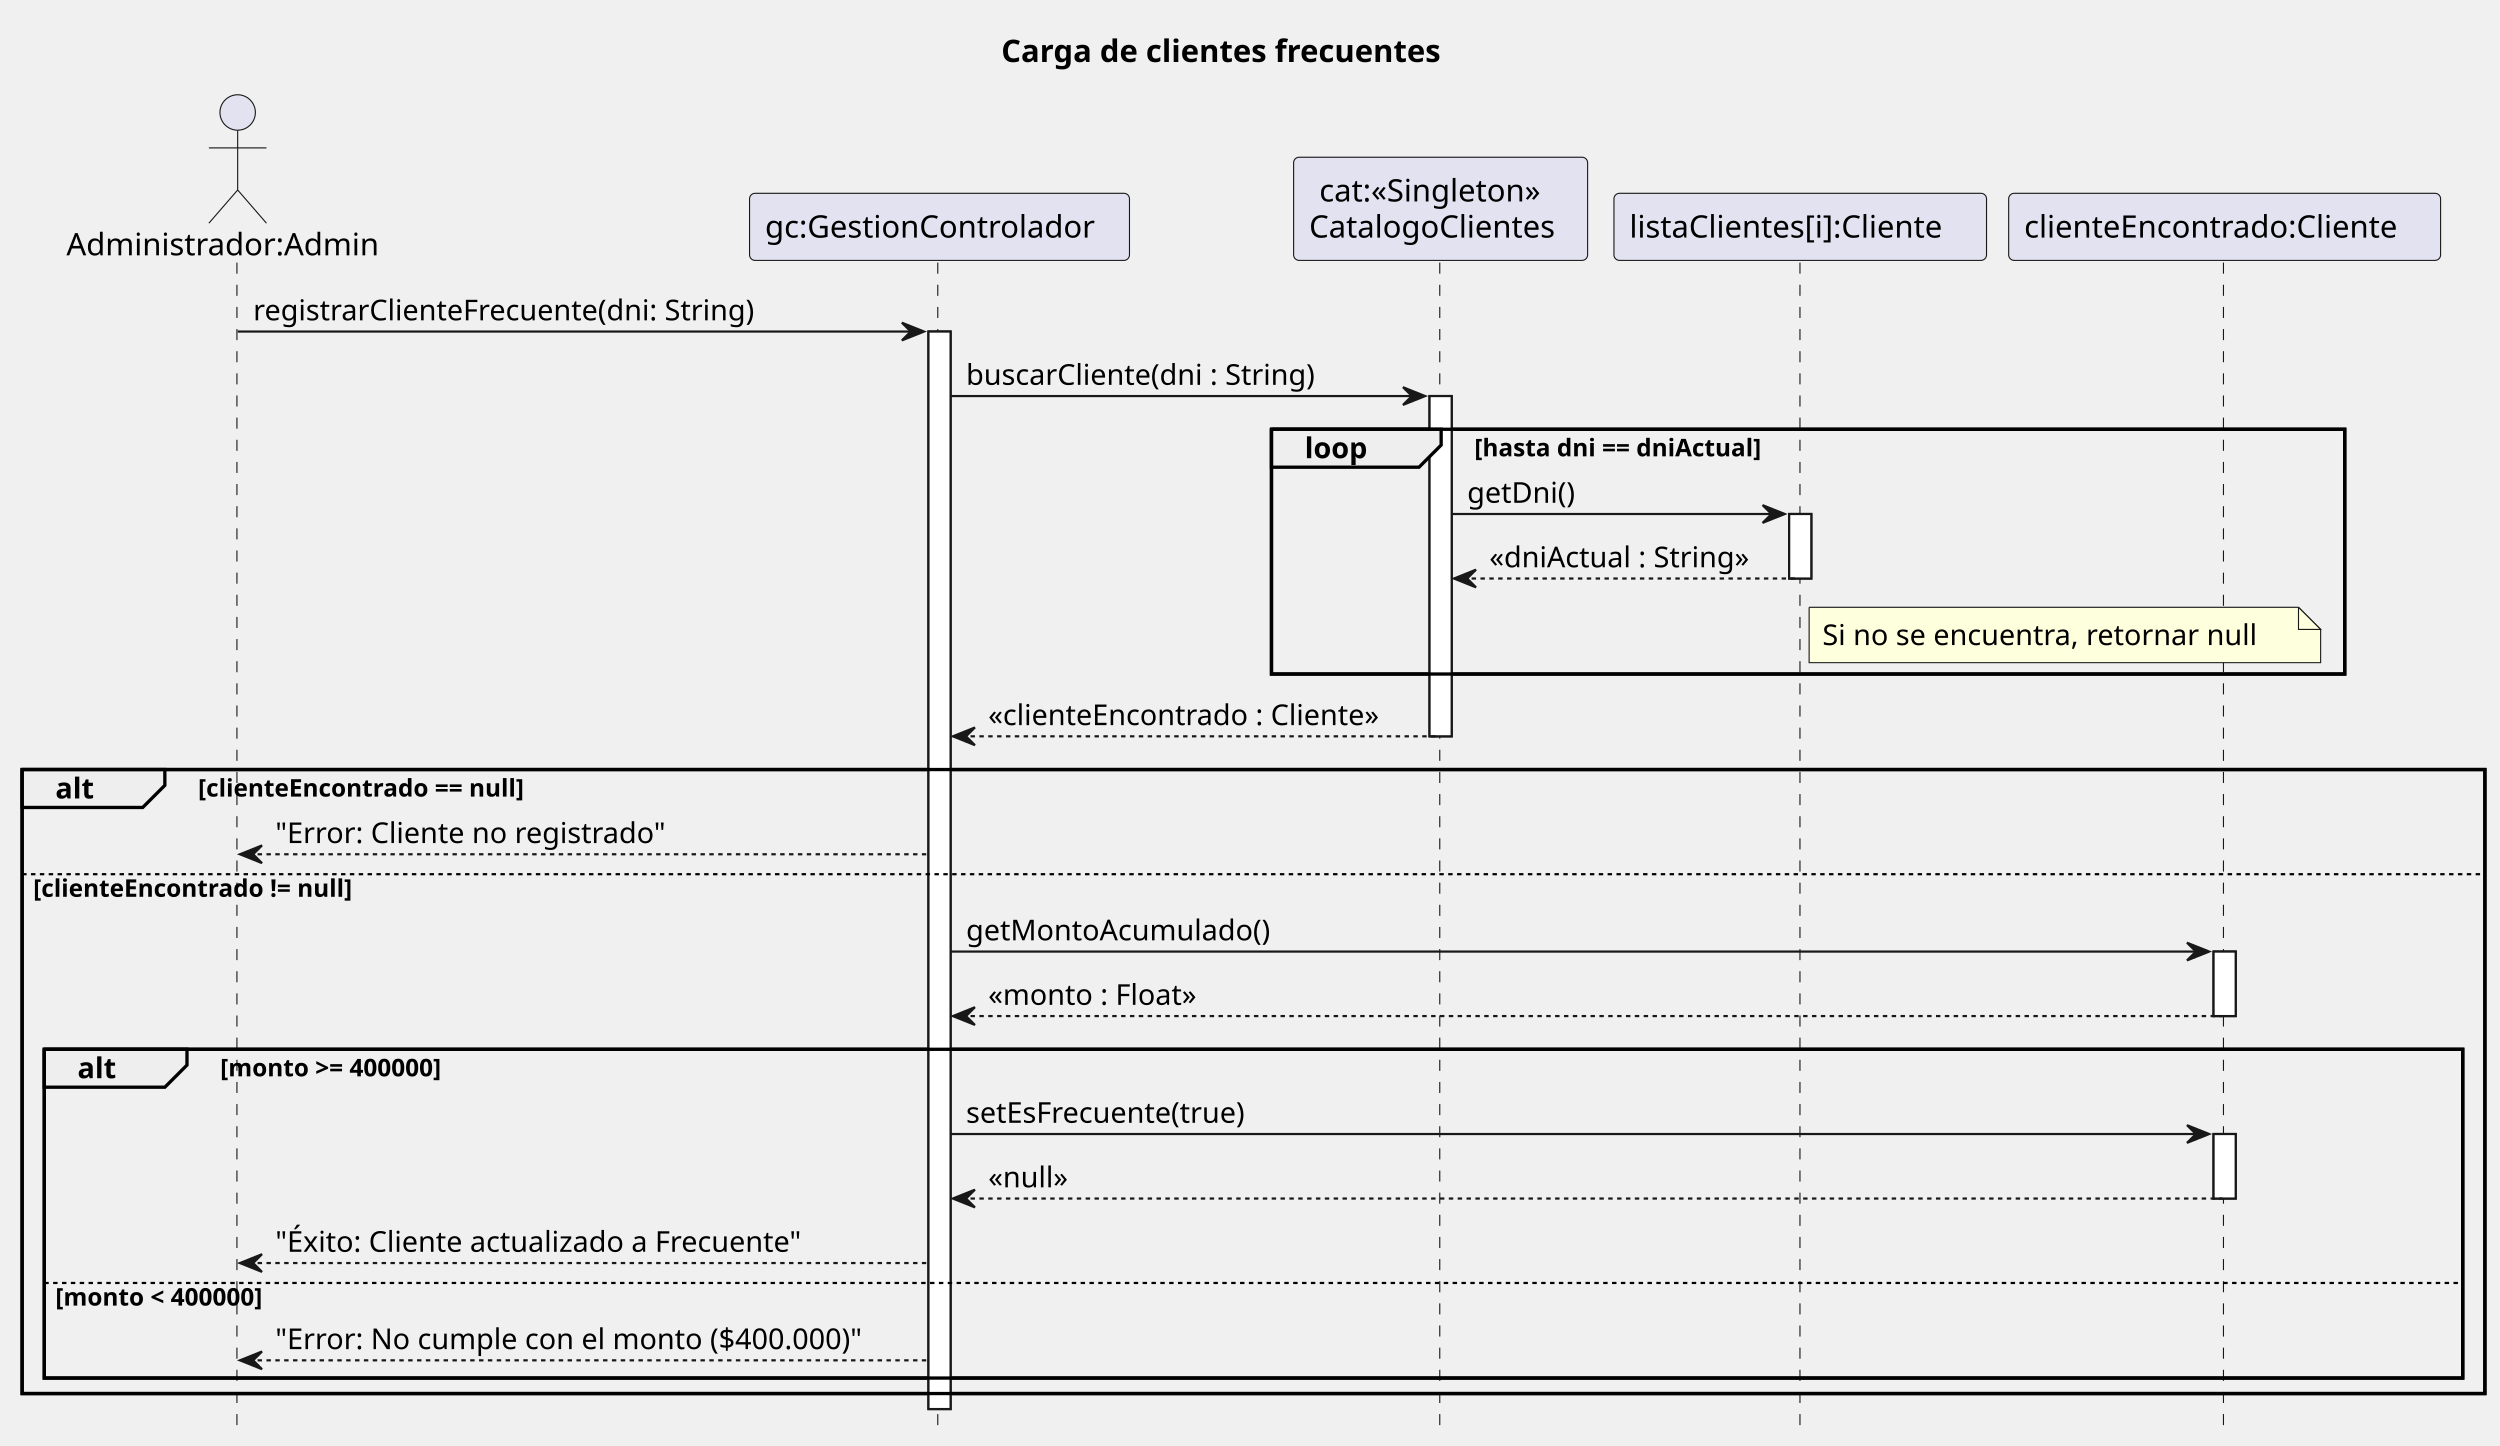
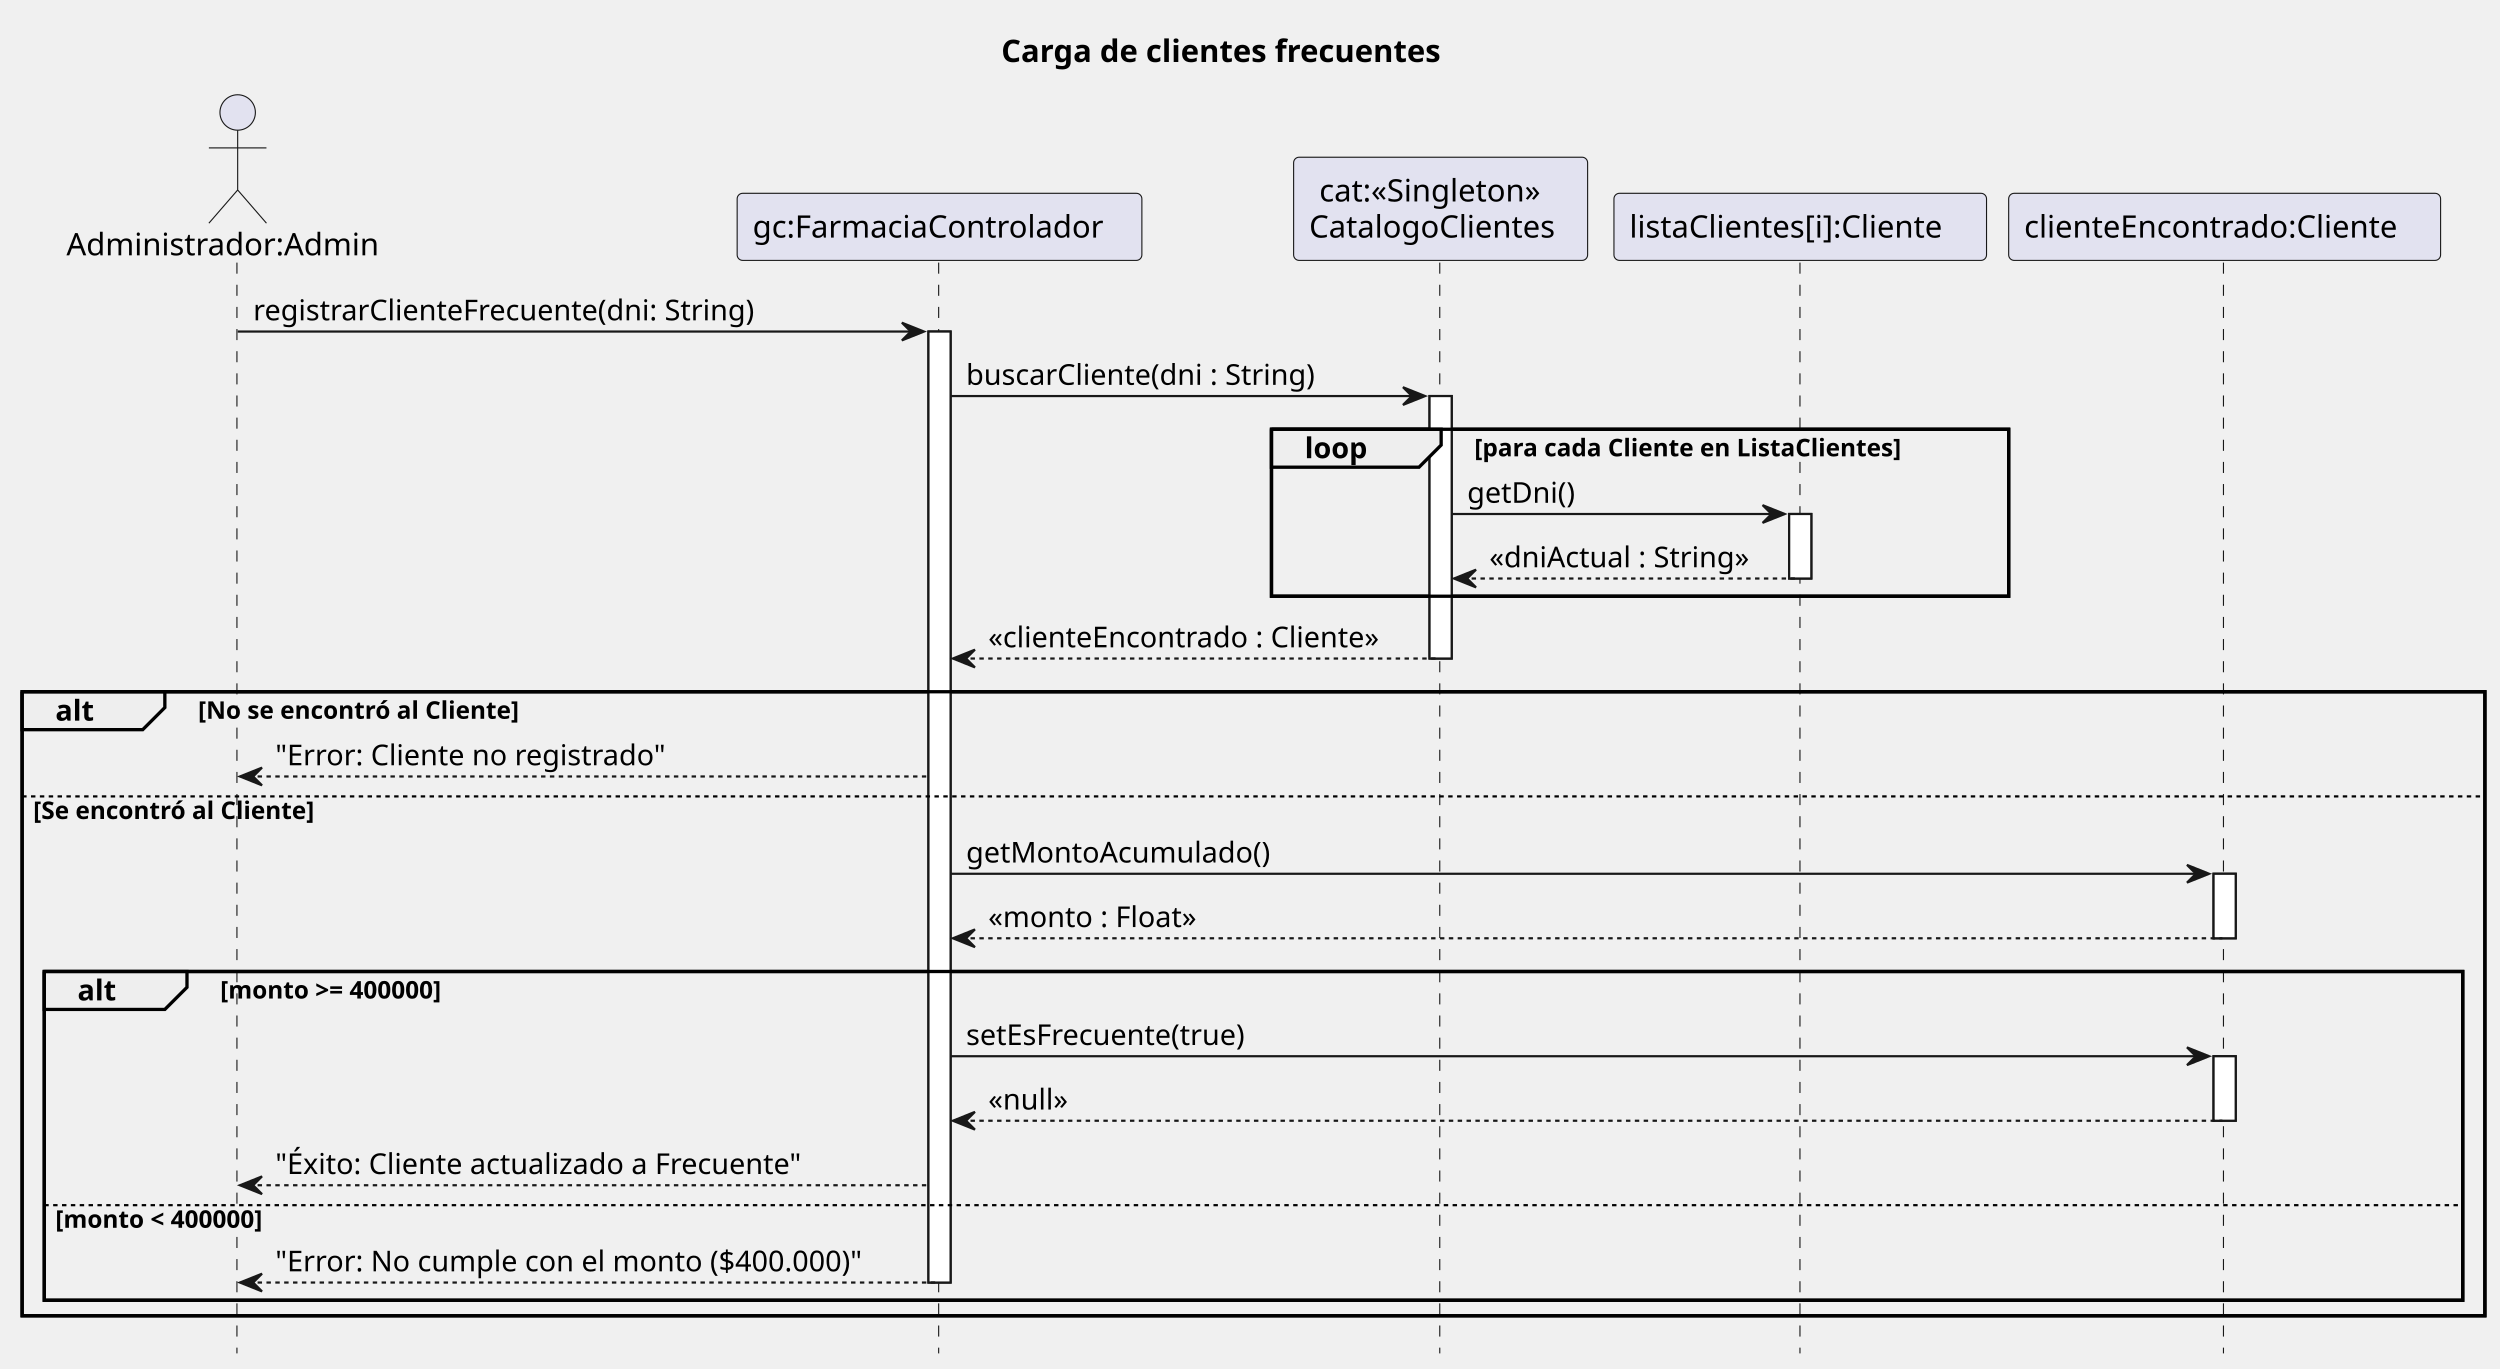
- <svg xmlns="http://www.w3.org/2000/svg" contentStyleType="text/css" data-diagram-type="SEQUENCE" height="653px" preserveAspectRatio="none" style="width:1129px;height:653px;background:#FFFFFF;" version="1.1" viewBox="0 0 1129 653" width="1129px" zoomAndPan="magnify">
+ <svg xmlns="http://www.w3.org/2000/svg" contentStyleType="text/css" data-diagram-type="SEQUENCE" height="618px" preserveAspectRatio="none" style="width:1129px;height:618px;background:#FFFFFF;" version="1.1" viewBox="0 0 1129 618" width="1129px" zoomAndPan="magnify">
  <defs />
  <g>
    <text fill="#000000" font-family="sans-serif" font-size="14" font-weight="bold" lengthAdjust="spacing" textLength="226.851" x="452.16" y="27.995">Carga de clientes frecuentes</text>
    <g>
-       <rect fill="#FFFFFF" height="486.602" style="stroke:#181818;stroke-width:1;" width="10" x="419.286" y="149.727" />
+       <rect fill="#FFFFFF" height="429.469" style="stroke:#181818;stroke-width:1;" width="10" x="419.286" y="149.727" />
    </g>
    <g>
-       <rect fill="#FFFFFF" height="153.664" style="stroke:#181818;stroke-width:1;" width="10" x="645.582" y="178.859" />
+       <rect fill="#FFFFFF" height="118.531" style="stroke:#181818;stroke-width:1;" width="10" x="645.582" y="178.859" />
    </g>
    <g>
      <rect fill="#FFFFFF" height="29.133" style="stroke:#181818;stroke-width:1;" width="10" x="807.988" y="232.125" />
    </g>
    <g>
-       <rect fill="#FFFFFF" height="29.133" style="stroke:#181818;stroke-width:1;" width="10" x="999.643" y="429.727" />
+       <rect fill="#FFFFFF" height="29.133" style="stroke:#181818;stroke-width:1;" width="10" x="999.643" y="394.594" />
    </g>
    <g>
-       <rect fill="#FFFFFF" height="29.133" style="stroke:#181818;stroke-width:1;" width="10" x="999.643" y="512.125" />
+       <rect fill="#FFFFFF" height="29.133" style="stroke:#181818;stroke-width:1;" width="10" x="999.643" y="476.992" />
    </g>
-     <rect fill="none" height="110.531" style="stroke:#000000;stroke-width:1.5;" width="484.684" x="574.198" y="193.859" />
-     <rect fill="none" height="281.805" style="stroke:#000000;stroke-width:1.5;" width="1112.171" x="10" y="347.523" />
-     <rect fill="none" height="148.469" style="stroke:#000000;stroke-width:1.5;" width="1092.171" x="20" y="473.859" />
+     <rect fill="none" height="75.398" style="stroke:#000000;stroke-width:1.5;" width="332.917" x="574.198" y="193.859" />
+     <rect fill="none" height="281.805" style="stroke:#000000;stroke-width:1.5;" width="1112.171" x="10" y="312.391" />
+     <rect fill="none" height="148.469" style="stroke:#000000;stroke-width:1.5;" width="1092.171" x="20" y="438.727" />
    <g class="participant-lifeline" data-entity-uid="part1" data-qualified-name="admin" id="part1-lifeline">
      <g>
-         <rect fill="#000000" fill-opacity="0" height="527.734" width="8" x="103.331" y="118.594" />
-         <line style="stroke:#181818;stroke-width:0.5;stroke-dasharray:5,5;" x1="107" x2="107" y1="118.594" y2="646.328" />
+         <rect fill="#000000" fill-opacity="0" height="492.602" width="8" x="103.331" y="118.594" />
+         <line style="stroke:#181818;stroke-width:0.5;stroke-dasharray:5,5;" x1="107" x2="107" y1="118.594" y2="611.195" />
      </g>
    </g>
    <g class="participant-lifeline" data-entity-uid="part2" data-qualified-name="ctrl" id="part2-lifeline">
      <g>
-         <rect fill="#000000" fill-opacity="0" height="527.734" width="8" x="420.286" y="118.594" />
-         <line style="stroke:#181818;stroke-width:0.5;stroke-dasharray:5,5;" x1="423.498" x2="423.498" y1="118.594" y2="646.328" />
+         <rect fill="#000000" fill-opacity="0" height="492.602" width="8" x="420.286" y="118.594" />
+         <line style="stroke:#181818;stroke-width:0.5;stroke-dasharray:5,5;" x1="423.899" x2="423.899" y1="118.594" y2="611.195" />
      </g>
    </g>
    <g class="participant-lifeline" data-entity-uid="part3" data-qualified-name="cat" id="part3-lifeline">
      <g>
-         <rect fill="#000000" fill-opacity="0" height="527.734" width="8" x="646.582" y="118.594" />
-         <line style="stroke:#181818;stroke-width:0.5;stroke-dasharray:5,5;" x1="650.198" x2="650.198" y1="118.594" y2="646.328" />
+         <rect fill="#000000" fill-opacity="0" height="492.602" width="8" x="646.582" y="118.594" />
+         <line style="stroke:#181818;stroke-width:0.5;stroke-dasharray:5,5;" x1="650.198" x2="650.198" y1="118.594" y2="611.195" />
      </g>
    </g>
    <g class="participant-lifeline" data-entity-uid="part4" data-qualified-name="item" id="part4-lifeline">
      <g>
-         <rect fill="#000000" fill-opacity="0" height="527.734" width="8" x="808.988" y="118.594" />
-         <line style="stroke:#181818;stroke-width:0.5;stroke-dasharray:5,5;" x1="812.862" x2="812.862" y1="118.594" y2="646.328" />
+         <rect fill="#000000" fill-opacity="0" height="492.602" width="8" x="808.988" y="118.594" />
+         <line style="stroke:#181818;stroke-width:0.5;stroke-dasharray:5,5;" x1="812.862" x2="812.862" y1="118.594" y2="611.195" />
      </g>
    </g>
    <g class="participant-lifeline" data-entity-uid="part5" data-qualified-name="cli_encontrado" id="part5-lifeline">
      <g>
-         <rect fill="#000000" fill-opacity="0" height="527.734" width="8" x="1000.643" y="118.594" />
-         <line style="stroke:#181818;stroke-width:0.5;stroke-dasharray:5,5;" x1="1004.115" x2="1004.115" y1="118.594" y2="646.328" />
+         <rect fill="#000000" fill-opacity="0" height="492.602" width="8" x="1000.643" y="118.594" />
+         <line style="stroke:#181818;stroke-width:0.5;stroke-dasharray:5,5;" x1="1004.115" x2="1004.115" y1="118.594" y2="611.195" />
      </g>
    </g>
    <g class="participant participant-head" data-entity-uid="part1" data-qualified-name="admin" id="part1-head">
      <text fill="#000000" font-family="sans-serif" font-size="14" lengthAdjust="spacing" textLength="148.661" x="30" y="115.292">Administrador:Admin</text>
      <ellipse cx="107.331" cy="50.797" fill="#E2E2F0" rx="8" ry="8" style="stroke:#181818;stroke-width:0.5;" />
      <path d="M107.331,58.797 L107.331,85.797 M94.331,66.797 L120.331,66.797 M107.331,85.797 L94.331,100.797 M107.331,85.797 L120.331,100.797" fill="none" style="stroke:#181818;stroke-width:0.5;" />
    </g>
    <g class="participant participant-head" data-entity-uid="part2" data-qualified-name="ctrl" id="part2-head">
-       <rect fill="#E2E2F0" height="30.297" rx="2.5" ry="2.5" style="stroke:#181818;stroke-width:0.5;" width="171.575" x="338.498" y="87.297" />
-       <text fill="#000000" font-family="sans-serif" font-size="14" lengthAdjust="spacing" textLength="157.575" x="345.498" y="107.292">gc:GestionControlador</text>
+       <rect fill="#E2E2F0" height="30.297" rx="2.5" ry="2.5" style="stroke:#181818;stroke-width:0.5;" width="182.773" x="332.899" y="87.297" />
+       <text fill="#000000" font-family="sans-serif" font-size="14" lengthAdjust="spacing" textLength="168.773" x="339.899" y="107.292">gc:FarmaciaControlador</text>
    </g>
    <g class="participant participant-head" data-entity-uid="part3" data-qualified-name="cat" id="part3-head">
      <rect fill="#E2E2F0" height="46.594" rx="2.5" ry="2.5" style="stroke:#181818;stroke-width:0.5;" width="132.768" x="584.198" y="71" />
      <text fill="#000000" font-family="sans-serif" font-size="14" lengthAdjust="spacing" textLength="109.58" x="595.792" y="90.995">cat:«Singleton»</text>
      <text fill="#000000" font-family="sans-serif" font-size="14" lengthAdjust="spacing" textLength="118.768" x="591.198" y="107.292">CatalogoClientes</text>
    </g>
    <g class="participant participant-head" data-entity-uid="part4" data-qualified-name="item" id="part4-head">
      <rect fill="#E2E2F0" height="30.297" rx="2.5" ry="2.5" style="stroke:#181818;stroke-width:0.5;" width="168.253" x="728.862" y="87.297" />
      <text fill="#000000" font-family="sans-serif" font-size="14" lengthAdjust="spacing" textLength="154.253" x="735.862" y="107.292">listaClientes[i]:Cliente</text>
    </g>
    <g class="participant participant-head" data-entity-uid="part5" data-qualified-name="cli_encontrado" id="part5-head">
      <rect fill="#E2E2F0" height="30.297" rx="2.5" ry="2.5" style="stroke:#181818;stroke-width:0.5;" width="195.057" x="907.115" y="87.297" />
      <text fill="#000000" font-family="sans-serif" font-size="14" lengthAdjust="spacing" textLength="181.057" x="914.115" y="107.292">clienteEncontrado:Cliente</text>
    </g>
    <g>
-       <rect fill="#FFFFFF" height="486.602" style="stroke:#181818;stroke-width:1;" width="10" x="419.286" y="149.727" />
+       <rect fill="#FFFFFF" height="429.469" style="stroke:#181818;stroke-width:1;" width="10" x="419.286" y="149.727" />
    </g>
    <g>
-       <rect fill="#FFFFFF" height="153.664" style="stroke:#181818;stroke-width:1;" width="10" x="645.582" y="178.859" />
+       <rect fill="#FFFFFF" height="118.531" style="stroke:#181818;stroke-width:1;" width="10" x="645.582" y="178.859" />
    </g>
    <g>
      <rect fill="#FFFFFF" height="29.133" style="stroke:#181818;stroke-width:1;" width="10" x="807.988" y="232.125" />
    </g>
    <g>
-       <rect fill="#FFFFFF" height="29.133" style="stroke:#181818;stroke-width:1;" width="10" x="999.643" y="429.727" />
+       <rect fill="#FFFFFF" height="29.133" style="stroke:#181818;stroke-width:1;" width="10" x="999.643" y="394.594" />
    </g>
    <g>
-       <rect fill="#FFFFFF" height="29.133" style="stroke:#181818;stroke-width:1;" width="10" x="999.643" y="512.125" />
+       <rect fill="#FFFFFF" height="29.133" style="stroke:#181818;stroke-width:1;" width="10" x="999.643" y="476.992" />
    </g>
    <g class="message" data-entity-1="part1" data-entity-2="part2" id="msg1">
      <polygon fill="#181818" points="407.286,145.727,417.286,149.727,407.286,153.727,411.286,149.727" style="stroke:#181818;stroke-width:1;" />
      <line style="stroke:#181818;stroke-width:1;" x1="107.331" x2="413.286" y1="149.727" y2="149.727" />
      <text fill="#000000" font-family="sans-serif" font-size="13" lengthAdjust="spacing" textLength="244.461" x="114.331" y="144.661">registrarClienteFrecuente(dni: String)</text>
    </g>
    <g class="message" data-entity-1="part2" data-entity-2="part3" id="msg2">
      <polygon fill="#181818" points="633.582,174.859,643.582,178.859,633.582,182.859,637.582,178.859" style="stroke:#181818;stroke-width:1;" />
      <line style="stroke:#181818;stroke-width:1;" x1="429.286" x2="639.582" y1="178.859" y2="178.859" />
      <text fill="#000000" font-family="sans-serif" font-size="13" lengthAdjust="spacing" textLength="171.044" x="436.286" y="173.793">buscarCliente(dni : String)</text>
    </g>
    <path d="M574.198,193.859 L650.822,193.859 L650.822,200.992 L640.822,210.992 L574.198,210.992 L574.198,193.859" fill="#EEEEEE" style="stroke:#000000;stroke-width:1.5;" />
-     <rect fill="none" height="110.531" style="stroke:#000000;stroke-width:1.5;" width="484.684" x="574.198" y="193.859" />
+     <rect fill="none" height="75.398" style="stroke:#000000;stroke-width:1.5;" width="332.917" x="574.198" y="193.859" />
    <text fill="#000000" font-family="sans-serif" font-size="13" font-weight="bold" lengthAdjust="spacing" textLength="31.624" x="589.198" y="206.926">loop</text>
-     <text fill="#000000" font-family="sans-serif" font-size="11" font-weight="bold" lengthAdjust="spacing" textLength="152.727" x="665.822" y="206.07">[hasta dni == dniActual]</text>
+     <text fill="#000000" font-family="sans-serif" font-size="11" font-weight="bold" lengthAdjust="spacing" textLength="221.853" x="665.822" y="206.07">[para cada Cliente en ListaClientes]</text>
    <g class="message" data-entity-1="part3" data-entity-2="part4" id="msg3">
      <polygon fill="#181818" points="795.988,228.125,805.988,232.125,795.988,236.125,799.988,232.125" style="stroke:#181818;stroke-width:1;" />
      <line style="stroke:#181818;stroke-width:1;" x1="655.582" x2="801.988" y1="232.125" y2="232.125" />
      <text fill="#000000" font-family="sans-serif" font-size="13" lengthAdjust="spacing" textLength="53.352" x="662.582" y="227.059">getDni()</text>
    </g>
    <g class="message" data-entity-1="part4" data-entity-2="part3" id="msg4">
      <polygon fill="#181818" points="666.582,257.258,656.582,261.258,666.582,265.258,662.582,261.258" style="stroke:#181818;stroke-width:1;" />
      <line style="stroke:#181818;stroke-width:1;stroke-dasharray:2,2;" x1="660.582" x2="811.988" y1="261.258" y2="261.258" />
      <text fill="#000000" font-family="sans-serif" font-size="13" lengthAdjust="spacing" textLength="128.407" x="672.582" y="256.192">«dniActual : String»</text>
    </g>
-     <path d="M817,274.258 L817,299.258 L1048,299.258 L1048,284.258 L1038,274.258 L817,274.258" fill="#FEFFDD" style="stroke:#181818;stroke-width:0.5;" />
-     <path d="M1038,274.258 L1038,284.258 L1048,284.258 L1038,274.258" fill="#FEFFDD" style="stroke:#181818;stroke-width:0.5;" />
-     <text fill="#000000" font-family="sans-serif" font-size="13" lengthAdjust="spacing" textLength="210.882" x="823" y="291.325">Si no se encuentra, retornar null</text>
    <g class="message" data-entity-1="part3" data-entity-2="part2" id="msg5">
-       <polygon fill="#181818" points="440.286,328.523,430.286,332.523,440.286,336.523,436.286,332.523" style="stroke:#181818;stroke-width:1;" />
-       <line style="stroke:#181818;stroke-width:1;stroke-dasharray:2,2;" x1="434.286" x2="649.582" y1="332.523" y2="332.523" />
-       <text fill="#000000" font-family="sans-serif" font-size="13" lengthAdjust="spacing" textLength="192.296" x="446.286" y="327.457">«clienteEncontrado : Cliente»</text>
+       <polygon fill="#181818" points="440.286,293.391,430.286,297.391,440.286,301.391,436.286,297.391" style="stroke:#181818;stroke-width:1;" />
+       <line style="stroke:#181818;stroke-width:1;stroke-dasharray:2,2;" x1="434.286" x2="649.582" y1="297.391" y2="297.391" />
+       <text fill="#000000" font-family="sans-serif" font-size="13" lengthAdjust="spacing" textLength="192.296" x="446.286" y="292.325">«clienteEncontrado : Cliente»</text>
    </g>
-     <path d="M10,347.523 L74.443,347.523 L74.443,354.656 L64.443,364.656 L10,364.656 L10,347.523" fill="#EEEEEE" style="stroke:#000000;stroke-width:1.5;" />
-     <rect fill="none" height="281.805" style="stroke:#000000;stroke-width:1.5;" width="1112.171" x="10" y="347.523" />
-     <text fill="#000000" font-family="sans-serif" font-size="13" font-weight="bold" lengthAdjust="spacing" textLength="19.443" x="25" y="360.59">alt</text>
-     <text fill="#000000" font-family="sans-serif" font-size="11" font-weight="bold" lengthAdjust="spacing" textLength="172.213" x="89.443" y="359.734">[clienteEncontrado == null]</text>
+     <path d="M10,312.391 L74.443,312.391 L74.443,319.523 L64.443,329.523 L10,329.523 L10,312.391" fill="#EEEEEE" style="stroke:#000000;stroke-width:1.5;" />
+     <rect fill="none" height="281.805" style="stroke:#000000;stroke-width:1.5;" width="1112.171" x="10" y="312.391" />
+     <text fill="#000000" font-family="sans-serif" font-size="13" font-weight="bold" lengthAdjust="spacing" textLength="19.443" x="25" y="325.457">alt</text>
+     <text fill="#000000" font-family="sans-serif" font-size="11" font-weight="bold" lengthAdjust="spacing" textLength="166.402" x="89.443" y="324.601">[No se encontró al Cliente]</text>
    <g class="message" data-entity-1="part2" data-entity-2="part1" id="msg6">
-       <polygon fill="#181818" points="118.331,381.789,108.331,385.789,118.331,389.789,114.331,385.789" style="stroke:#181818;stroke-width:1;" />
-       <line style="stroke:#181818;stroke-width:1;stroke-dasharray:2,2;" x1="112.331" x2="418.286" y1="385.789" y2="385.789" />
-       <text fill="#000000" font-family="sans-serif" font-size="13" lengthAdjust="spacing" textLength="189.357" x="124.331" y="380.723">"Error: Cliente no registrado"</text>
+       <polygon fill="#181818" points="118.331,346.656,108.331,350.656,118.331,354.656,114.331,350.656" style="stroke:#181818;stroke-width:1;" />
+       <line style="stroke:#181818;stroke-width:1;stroke-dasharray:2,2;" x1="112.331" x2="418.286" y1="350.656" y2="350.656" />
+       <text fill="#000000" font-family="sans-serif" font-size="13" lengthAdjust="spacing" textLength="189.357" x="124.331" y="345.59">"Error: Cliente no registrado"</text>
    </g>
-     <line style="stroke:#000000;stroke-width:1;stroke-dasharray:2,2;" x1="10" x2="1122.171" y1="394.789" y2="394.789" />
-     <text fill="#000000" font-family="sans-serif" font-size="11" font-weight="bold" lengthAdjust="spacing" textLength="168.013" x="15" y="405">[clienteEncontrado != null]</text>
+     <line style="stroke:#000000;stroke-width:1;stroke-dasharray:2,2;" x1="10" x2="1122.171" y1="359.656" y2="359.656" />
+     <text fill="#000000" font-family="sans-serif" font-size="11" font-weight="bold" lengthAdjust="spacing" textLength="147.184" x="15" y="369.867">[Se encontró al Cliente]</text>
    <g class="message" data-entity-1="part2" data-entity-2="part5" id="msg7">
-       <polygon fill="#181818" points="987.643,425.727,997.643,429.727,987.643,433.727,991.643,429.727" style="stroke:#181818;stroke-width:1;" />
-       <line style="stroke:#181818;stroke-width:1;" x1="429.286" x2="993.643" y1="429.727" y2="429.727" />
-       <text fill="#000000" font-family="sans-serif" font-size="13" lengthAdjust="spacing" textLength="144.917" x="436.286" y="424.661">getMontoAcumulado()</text>
+       <polygon fill="#181818" points="987.643,390.594,997.643,394.594,987.643,398.594,991.643,394.594" style="stroke:#181818;stroke-width:1;" />
+       <line style="stroke:#181818;stroke-width:1;" x1="429.286" x2="993.643" y1="394.594" y2="394.594" />
+       <text fill="#000000" font-family="sans-serif" font-size="13" lengthAdjust="spacing" textLength="144.917" x="436.286" y="389.528">getMontoAcumulado()</text>
    </g>
    <g class="message" data-entity-1="part5" data-entity-2="part2" id="msg8">
-       <polygon fill="#181818" points="440.286,454.859,430.286,458.859,440.286,462.859,436.286,458.859" style="stroke:#181818;stroke-width:1;" />
-       <line style="stroke:#181818;stroke-width:1;stroke-dasharray:2,2;" x1="434.286" x2="1003.643" y1="458.859" y2="458.859" />
-       <text fill="#000000" font-family="sans-serif" font-size="13" lengthAdjust="spacing" textLength="102.565" x="446.286" y="453.793">«monto : Float»</text>
+       <polygon fill="#181818" points="440.286,419.727,430.286,423.727,440.286,427.727,436.286,423.727" style="stroke:#181818;stroke-width:1;" />
+       <line style="stroke:#181818;stroke-width:1;stroke-dasharray:2,2;" x1="434.286" x2="1003.643" y1="423.727" y2="423.727" />
+       <text fill="#000000" font-family="sans-serif" font-size="13" lengthAdjust="spacing" textLength="102.565" x="446.286" y="418.661">«monto : Float»</text>
    </g>
-     <path d="M20,473.859 L84.443,473.859 L84.443,480.992 L74.443,490.992 L20,490.992 L20,473.859" fill="#EEEEEE" style="stroke:#000000;stroke-width:1.5;" />
-     <rect fill="none" height="148.469" style="stroke:#000000;stroke-width:1.5;" width="1092.171" x="20" y="473.859" />
-     <text fill="#000000" font-family="sans-serif" font-size="13" font-weight="bold" lengthAdjust="spacing" textLength="19.443" x="35" y="486.926">alt</text>
-     <text fill="#000000" font-family="sans-serif" font-size="11" font-weight="bold" lengthAdjust="spacing" textLength="121.736" x="99.443" y="486.07">[monto &gt;= 400000]</text>
+     <path d="M20,438.727 L84.443,438.727 L84.443,445.859 L74.443,455.859 L20,455.859 L20,438.727" fill="#EEEEEE" style="stroke:#000000;stroke-width:1.5;" />
+     <rect fill="none" height="148.469" style="stroke:#000000;stroke-width:1.5;" width="1092.171" x="20" y="438.727" />
+     <text fill="#000000" font-family="sans-serif" font-size="13" font-weight="bold" lengthAdjust="spacing" textLength="19.443" x="35" y="451.793">alt</text>
+     <text fill="#000000" font-family="sans-serif" font-size="11" font-weight="bold" lengthAdjust="spacing" textLength="121.736" x="99.443" y="450.937">[monto &gt;= 400000]</text>
    <g class="message" data-entity-1="part2" data-entity-2="part5" id="msg9">
-       <polygon fill="#181818" points="987.643,508.125,997.643,512.125,987.643,516.125,991.643,512.125" style="stroke:#181818;stroke-width:1;" />
-       <line style="stroke:#181818;stroke-width:1;" x1="429.286" x2="993.643" y1="512.125" y2="512.125" />
-       <text fill="#000000" font-family="sans-serif" font-size="13" lengthAdjust="spacing" textLength="137.217" x="436.286" y="507.059">setEsFrecuente(true)</text>
+       <polygon fill="#181818" points="987.643,472.992,997.643,476.992,987.643,480.992,991.643,476.992" style="stroke:#181818;stroke-width:1;" />
+       <line style="stroke:#181818;stroke-width:1;" x1="429.286" x2="993.643" y1="476.992" y2="476.992" />
+       <text fill="#000000" font-family="sans-serif" font-size="13" lengthAdjust="spacing" textLength="137.217" x="436.286" y="471.926">setEsFrecuente(true)</text>
    </g>
    <g class="message" data-entity-1="part5" data-entity-2="part2" id="msg10">
-       <polygon fill="#181818" points="440.286,537.258,430.286,541.258,440.286,545.258,436.286,541.258" style="stroke:#181818;stroke-width:1;" />
-       <line style="stroke:#181818;stroke-width:1;stroke-dasharray:2,2;" x1="434.286" x2="1003.643" y1="541.258" y2="541.258" />
-       <text fill="#000000" font-family="sans-serif" font-size="13" lengthAdjust="spacing" textLength="39.609" x="446.286" y="536.192">«null»</text>
+       <polygon fill="#181818" points="440.286,502.125,430.286,506.125,440.286,510.125,436.286,506.125" style="stroke:#181818;stroke-width:1;" />
+       <line style="stroke:#181818;stroke-width:1;stroke-dasharray:2,2;" x1="434.286" x2="1003.643" y1="506.125" y2="506.125" />
+       <text fill="#000000" font-family="sans-serif" font-size="13" lengthAdjust="spacing" textLength="39.609" x="446.286" y="501.059">«null»</text>
    </g>
    <g class="message" data-entity-1="part2" data-entity-2="part1" id="msg11">
-       <polygon fill="#181818" points="118.331,566.391,108.331,570.391,118.331,574.391,114.331,570.391" style="stroke:#181818;stroke-width:1;" />
-       <line style="stroke:#181818;stroke-width:1;stroke-dasharray:2,2;" x1="112.331" x2="418.286" y1="570.391" y2="570.391" />
-       <text fill="#000000" font-family="sans-serif" font-size="13" lengthAdjust="spacing" textLength="259.213" x="124.331" y="565.325">"Éxito: Cliente actualizado a Frecuente"</text>
+       <polygon fill="#181818" points="118.331,531.258,108.331,535.258,118.331,539.258,114.331,535.258" style="stroke:#181818;stroke-width:1;" />
+       <line style="stroke:#181818;stroke-width:1;stroke-dasharray:2,2;" x1="112.331" x2="418.286" y1="535.258" y2="535.258" />
+       <text fill="#000000" font-family="sans-serif" font-size="13" lengthAdjust="spacing" textLength="259.213" x="124.331" y="530.192">"Éxito: Cliente actualizado a Frecuente"</text>
    </g>
-     <line style="stroke:#000000;stroke-width:1;stroke-dasharray:2,2;" x1="20" x2="1112.171" y1="579.391" y2="579.391" />
-     <text fill="#000000" font-family="sans-serif" font-size="11" font-weight="bold" lengthAdjust="spacing" textLength="112.519" x="25" y="589.601">[monto &lt; 400000]</text>
+     <line style="stroke:#000000;stroke-width:1;stroke-dasharray:2,2;" x1="20" x2="1112.171" y1="544.258" y2="544.258" />
+     <text fill="#000000" font-family="sans-serif" font-size="11" font-weight="bold" lengthAdjust="spacing" textLength="112.519" x="25" y="554.468">[monto &lt; 400000]</text>
    <g class="message" data-entity-1="part2" data-entity-2="part1" id="msg12">
-       <polygon fill="#181818" points="118.331,610.328,108.331,614.328,118.331,618.328,114.331,614.328" style="stroke:#181818;stroke-width:1;" />
-       <line style="stroke:#181818;stroke-width:1;stroke-dasharray:2,2;" x1="112.331" x2="418.286" y1="614.328" y2="614.328" />
-       <text fill="#000000" font-family="sans-serif" font-size="13" lengthAdjust="spacing" textLength="287.955" x="124.331" y="609.262">"Error: No cumple con el monto ($400.000)"</text>
+       <polygon fill="#181818" points="118.331,575.195,108.331,579.195,118.331,583.195,114.331,579.195" style="stroke:#181818;stroke-width:1;" />
+       <line style="stroke:#181818;stroke-width:1;stroke-dasharray:2,2;" x1="112.331" x2="423.286" y1="579.195" y2="579.195" />
+       <text fill="#000000" font-family="sans-serif" font-size="13" lengthAdjust="spacing" textLength="287.955" x="124.331" y="574.129">"Error: No cumple con el monto ($400.000)"</text>
    </g>
  </g>
</svg>
